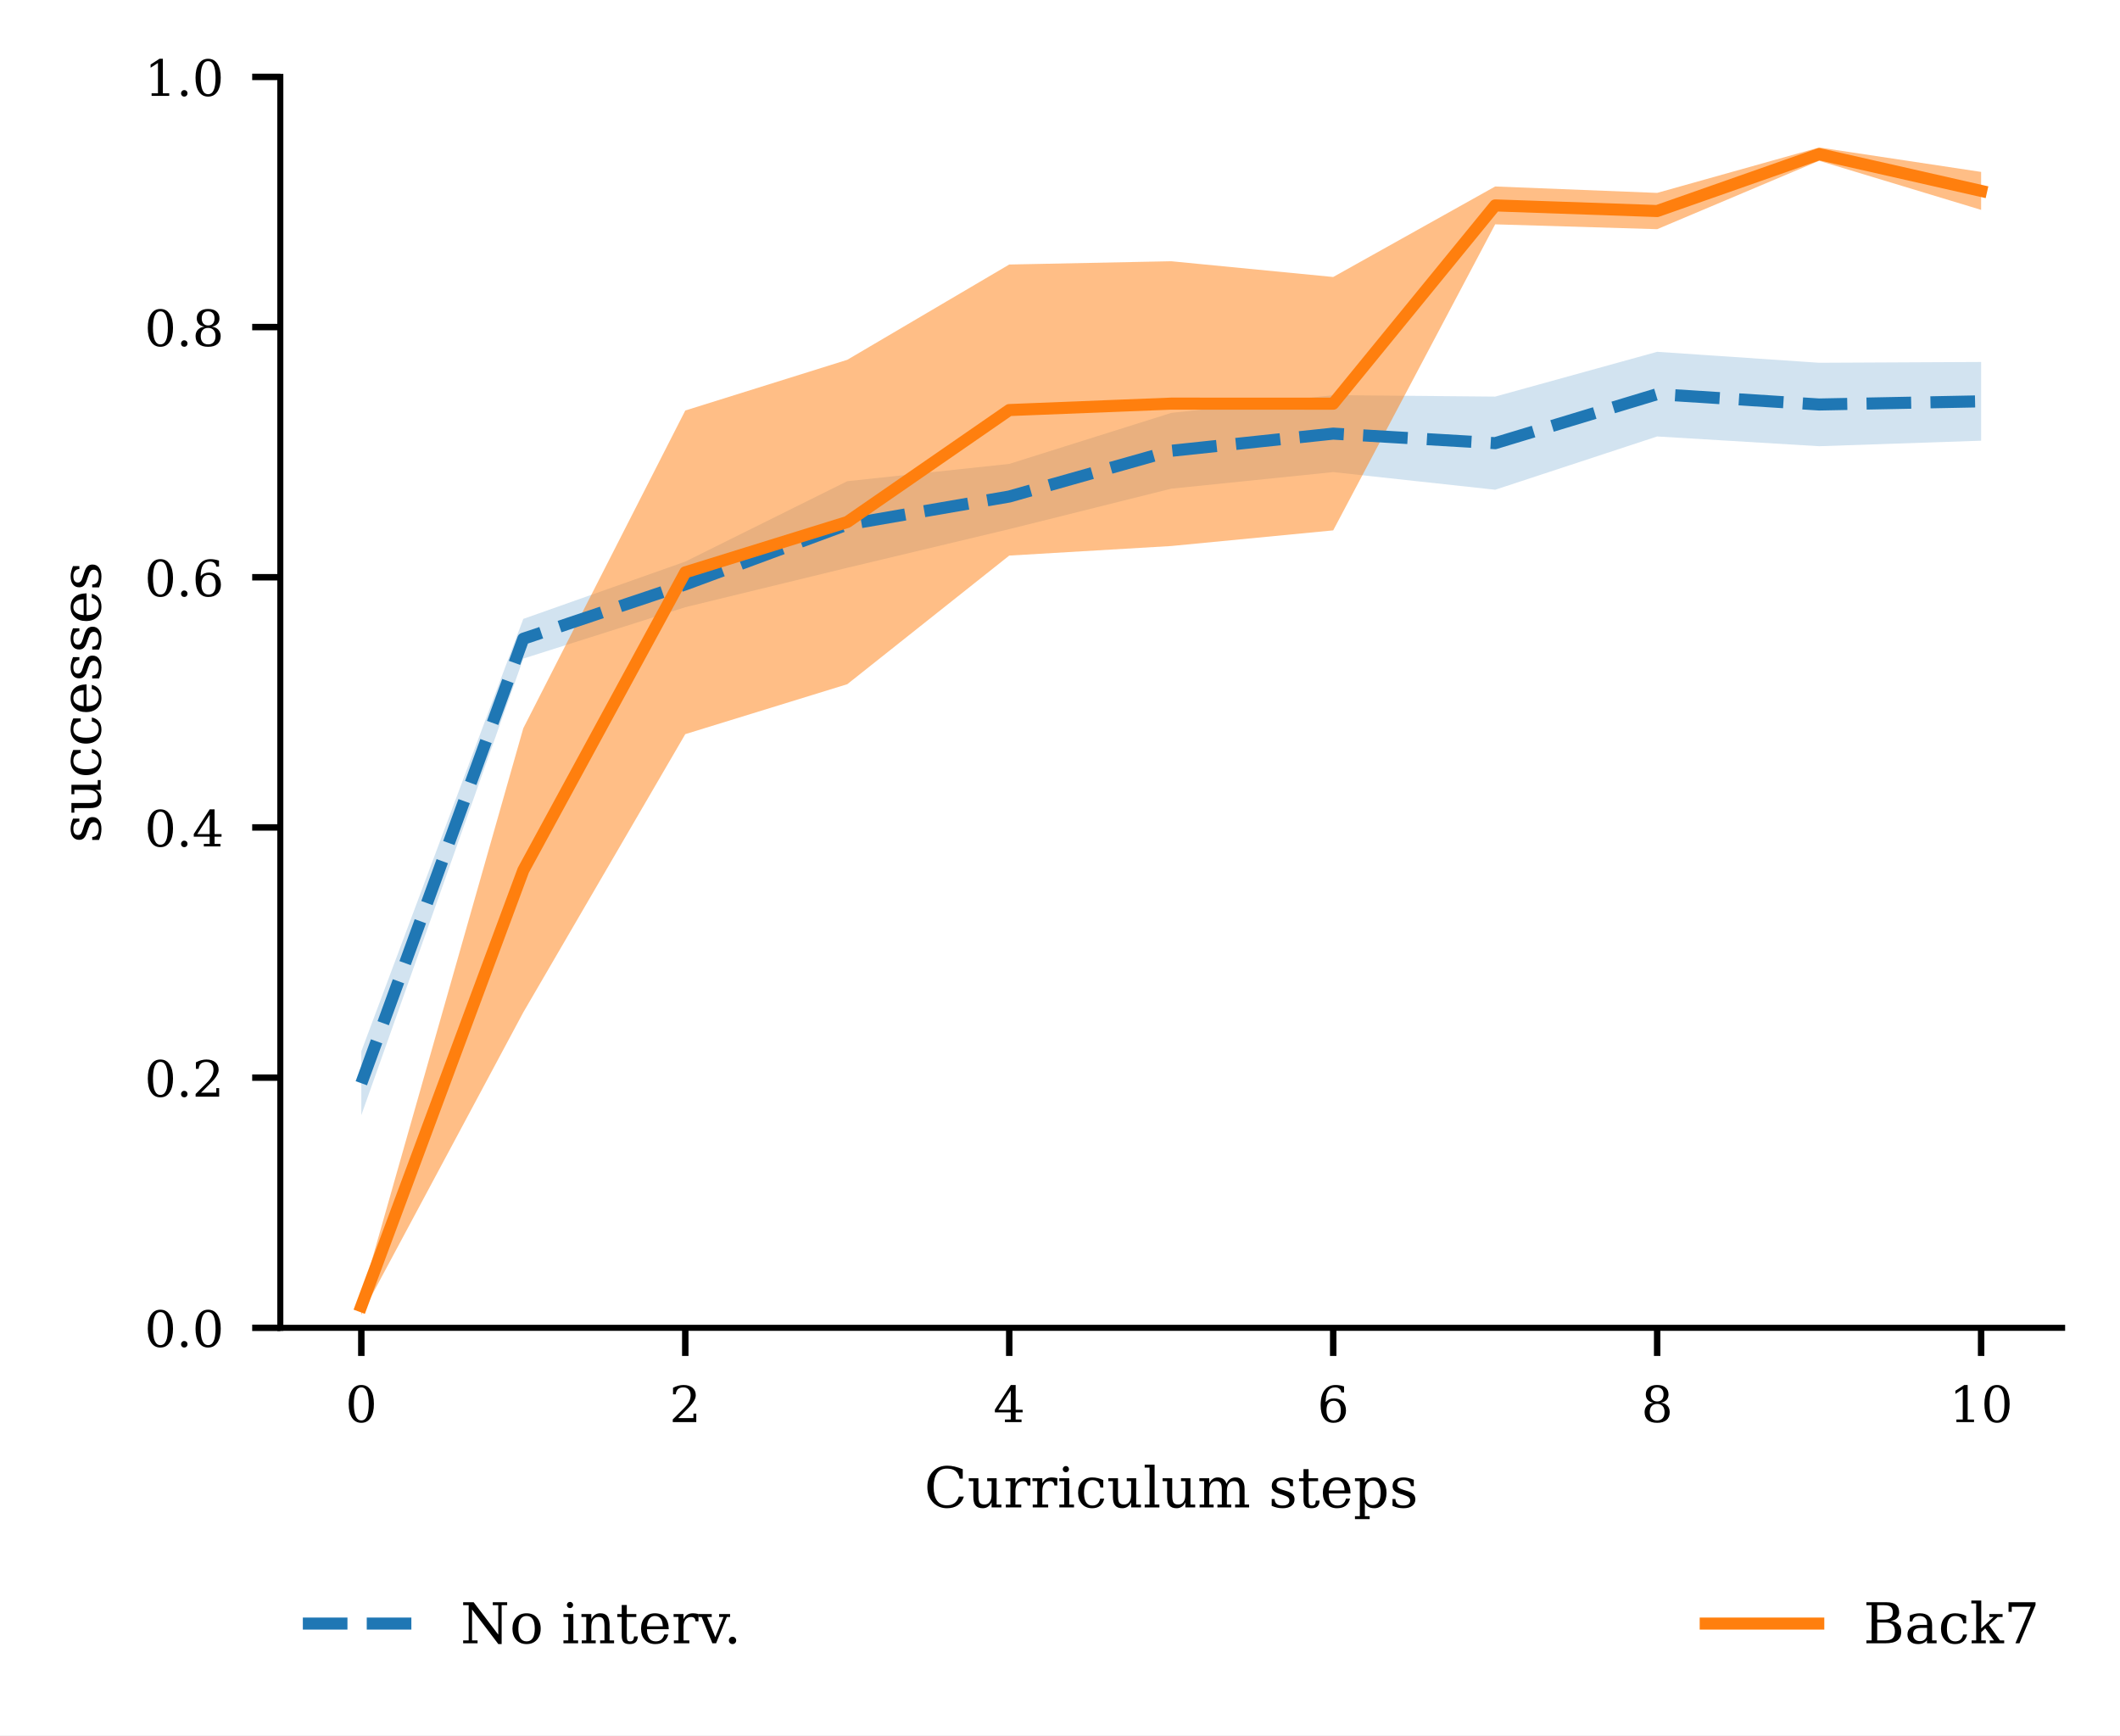
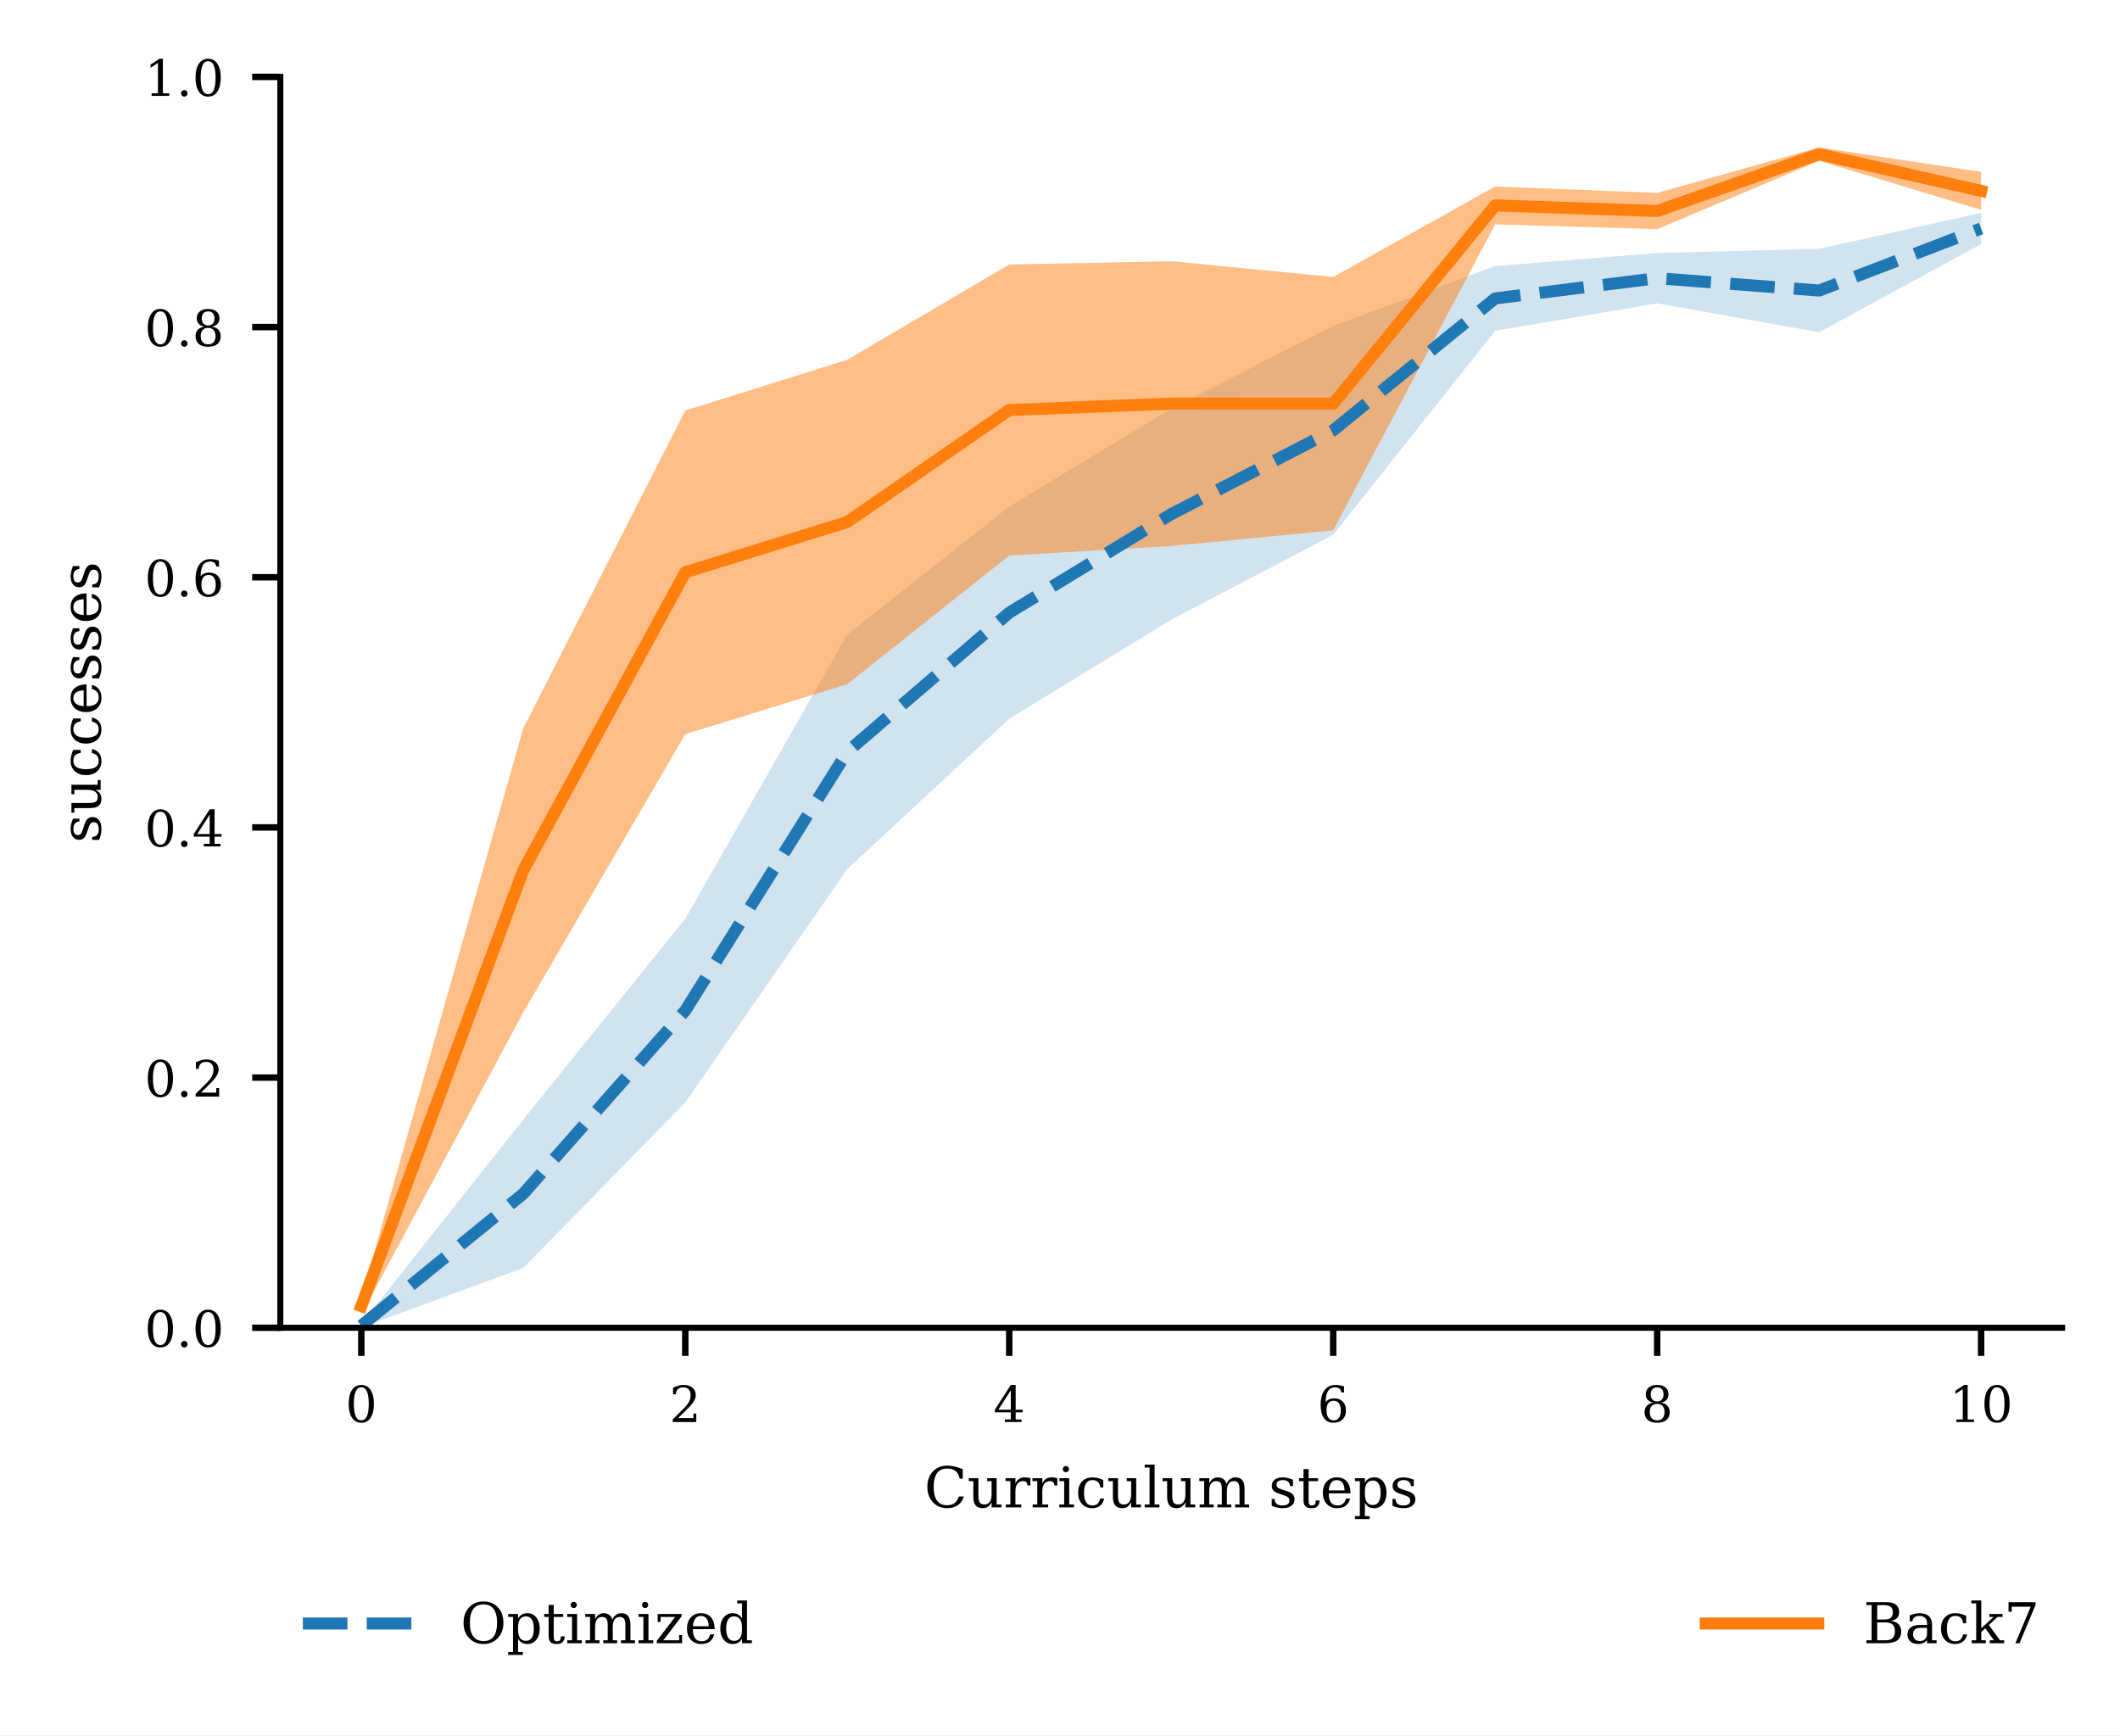
- <svg xmlns="http://www.w3.org/2000/svg" xmlns:xlink="http://www.w3.org/1999/xlink" width="263.71pt" height="215.849pt" viewBox="0 0 263.71 215.849" version="1.1">
+ <svg xmlns="http://www.w3.org/2000/svg" xmlns:xlink="http://www.w3.org/1999/xlink" width="263.71pt" height="215.841pt" viewBox="0 0 263.71 215.841" version="1.1">
  <defs>
    <style type="text/css">*{stroke-linejoin: round; stroke-linecap: butt}</style>
  </defs>
  <g id="figure_1">
    <g id="patch_1">
-       <path d="M 0 215.849  L 263.71 215.849  L 263.71 0  L 0 0  z " style="fill: #ffffff" />
+       <path d="M 0 215.841  L 263.71 215.841  L 263.71 -0  L 0 -0  z " style="fill: #ffffff" />
    </g>
    <g id="axes_1">
      <g id="patch_2">
-         <path d="M 34.87 165.156  L 256.51 165.156  L 256.51 9.564  L 34.87 9.564  z " style="fill: #ffffff" />
+         <path d="M 34.87 165.149  L 256.51 165.149  L 256.51 9.564  L 34.87 9.564  z " style="fill: #ffffff" />
      </g>
      <g id="PolyCollection_1">
-         <path d="M 44.945 130.766  L 44.945 138.704  L 65.094 81.917  L 85.243 75.527  L 105.392 70.624  L 125.541 65.816  L 145.69 60.784  L 165.839 58.721  L 185.988 60.915  L 206.137 54.288  L 226.286 55.5  L 246.435 54.814  L 246.435 45.022  L 246.435 45.022  L 226.286 45.122  L 206.137 43.758  L 185.988 49.329  L 165.839 49.149  L 145.69 51.358  L 125.541 57.7  L 105.392 59.852  L 85.243 69.852  L 65.094 76.979  L 44.945 130.766  z " clip-path="url(#p233e0c1873)" style="fill: #1f77b4; fill-opacity: 0.2" />
+         <path d="M 44.945 164.655  L 44.945 165.118  L 65.094 157.712  L 85.243 137.123  L 105.392 108.099  L 125.541 89.404  L 145.69 77.076  L 165.839 66.527  L 185.988 41.137  L 206.137 37.731  L 226.286 41.324  L 246.435 30.357  L 246.435 26.478  L 246.435 26.478  L 226.286 30.954  L 206.137 31.465  L 185.988 33.098  L 165.839 40.531  L 145.69 50.823  L 125.541 63.002  L 105.392 78.931  L 85.243 114.268  L 65.094 139.244  L 44.945 164.655  z " clip-path="url(#p1e07a6213b)" style="fill: #1f77b4; fill-opacity: 0.2" />
      </g>
      <g id="PolyCollection_2">
-         <path d="M 44.945 161.358  L 44.945 163.549  L 65.094 125.917  L 85.243 91.315  L 105.392 85.103  L 125.541 69.104  L 145.69 67.914  L 165.839 65.968  L 185.988 27.903  L 206.137 28.506  L 226.286 20.002  L 246.435 26.105  L 246.435 21.383  L 246.435 21.383  L 226.286 18.342  L 206.137 23.992  L 185.988 23.195  L 165.839 34.453  L 145.69 32.493  L 125.541 32.901  L 105.392 44.754  L 85.243 51.059  L 65.094 90.58  L 44.945 161.358  z " clip-path="url(#p233e0c1873)" style="fill: #ff7f0e; fill-opacity: 0.5" />
+         <path d="M 44.945 161.351  L 44.945 163.542  L 65.094 125.912  L 85.243 91.312  L 105.392 85.1  L 125.541 69.102  L 145.69 67.911  L 165.839 65.966  L 185.988 27.902  L 206.137 28.505  L 226.286 20.002  L 246.435 26.104  L 246.435 21.382  L 246.435 21.382  L 226.286 18.341  L 206.137 23.991  L 185.988 23.194  L 165.839 34.452  L 145.69 32.492  L 125.541 32.9  L 105.392 44.753  L 85.243 51.057  L 65.094 90.576  L 44.945 161.351  z " clip-path="url(#p1e07a6213b)" style="fill: #ff7f0e; fill-opacity: 0.5" />
      </g>
      <g id="matplotlib.axis_1">
        <g id="xtick_1">
          <g id="line2d_1">
            <defs>
-               <path id="mc4a541d803" d="M 0 0  L 0 3.5  " style="stroke: #000000; stroke-width: 0.8" />
-             </defs>
-             <g>
-               <use xlink:href="#mc4a541d803" x="44.945" y="165.156" style="stroke: #000000; stroke-width: 0.8" />
+               <path id="mcfe5bc380f" d="M 0 0  L 0 3.5  " style="stroke: #000000; stroke-width: 0.8" />
+             </defs>
+             <g>
+               <use xlink:href="#mcfe5bc380f" x="44.945" y="165.149" style="stroke: #000000; stroke-width: 0.8" />
            </g>
          </g>
          <g id="text_1">
-             <g transform="translate(42.96507 176.8841)scale(0.062222 -0.062222)">
+             <g transform="translate(42.96507 176.8772)scale(0.062222 -0.062222)">
              <defs>
                <path id="DejaVuSerif-30" d="M 2034 219  Q 2513 219 2750 744  Q 2988 1269 2988 2328  Q 2988 3391 2750 3916  Q 2513 4441 2034 4441  Q 1556 4441 1318 3916  Q 1081 3391 1081 2328  Q 1081 1269 1318 744  Q 1556 219 2034 219  z M 2034 -91  Q 1275 -91 848 546  Q 422 1184 422 2328  Q 422 3475 848 4112  Q 1275 4750 2034 4750  Q 2797 4750 3222 4112  Q 3647 3475 3647 2328  Q 3647 1184 3222 546  Q 2797 -91 2034 -91  z " transform="scale(0.015625)" />
              </defs>
              <use xlink:href="#DejaVuSerif-30" />
            </g>
          </g>
        </g>
        <g id="xtick_2">
          <g id="line2d_2">
            <g>
-               <use xlink:href="#mc4a541d803" x="85.243" y="165.156" style="stroke: #000000; stroke-width: 0.8" />
+               <use xlink:href="#mcfe5bc380f" x="85.243" y="165.149" style="stroke: #000000; stroke-width: 0.8" />
            </g>
          </g>
          <g id="text_2">
-             <g transform="translate(83.26325 176.8841)scale(0.062222 -0.062222)">
+             <g transform="translate(83.26325 176.8772)scale(0.062222 -0.062222)">
              <defs>
                <path id="DejaVuSerif-32" d="M 819 3553  L 469 3553  L 469 4384  Q 803 4563 1142 4656  Q 1481 4750 1806 4750  Q 2534 4750 2956 4397  Q 3378 4044 3378 3438  Q 3378 2753 2422 1800  Q 2347 1728 2309 1691  L 1131 513  L 3078 513  L 3078 1088  L 3444 1088  L 3444 0  L 434 0  L 434 341  L 1850 1753  Q 2319 2222 2519 2614  Q 2719 3006 2719 3438  Q 2719 3909 2473 4175  Q 2228 4441 1797 4441  Q 1350 4441 1106 4219  Q 863 3997 819 3553  z " transform="scale(0.015625)" />
              </defs>
              <use xlink:href="#DejaVuSerif-32" />
            </g>
          </g>
        </g>
        <g id="xtick_3">
          <g id="line2d_3">
            <g>
-               <use xlink:href="#mc4a541d803" x="125.541" y="165.156" style="stroke: #000000; stroke-width: 0.8" />
+               <use xlink:href="#mcfe5bc380f" x="125.541" y="165.149" style="stroke: #000000; stroke-width: 0.8" />
            </g>
          </g>
          <g id="text_3">
-             <g transform="translate(123.5614 176.8841)scale(0.062222 -0.062222)">
+             <g transform="translate(123.5614 176.8772)scale(0.062222 -0.062222)">
              <defs>
                <path id="DejaVuSerif-34" d="M 2234 1581  L 2234 4063  L 641 1581  L 2234 1581  z M 3609 0  L 1484 0  L 1484 331  L 2234 331  L 2234 1247  L 197 1247  L 197 1588  L 2241 4750  L 2859 4750  L 2859 1581  L 3750 1581  L 3750 1247  L 2859 1247  L 2859 331  L 3609 331  L 3609 0  z " transform="scale(0.015625)" />
              </defs>
              <use xlink:href="#DejaVuSerif-34" />
            </g>
          </g>
        </g>
        <g id="xtick_4">
          <g id="line2d_4">
            <g>
-               <use xlink:href="#mc4a541d803" x="165.839" y="165.156" style="stroke: #000000; stroke-width: 0.8" />
+               <use xlink:href="#mcfe5bc380f" x="165.839" y="165.149" style="stroke: #000000; stroke-width: 0.8" />
            </g>
          </g>
          <g id="text_4">
-             <g transform="translate(163.8596 176.8841)scale(0.062222 -0.062222)">
+             <g transform="translate(163.8596 176.8772)scale(0.062222 -0.062222)">
              <defs>
                <path id="DejaVuSerif-36" d="M 2094 219  Q 2534 219 2771 542  Q 3009 866 3009 1472  Q 3009 2078 2771 2401  Q 2534 2725 2094 2725  Q 1647 2725 1412 2412  Q 1178 2100 1178 1509  Q 1178 888 1415 553  Q 1653 219 2094 219  z M 1075 2569  Q 1288 2803 1556 2918  Q 1825 3034 2163 3034  Q 2859 3034 3264 2615  Q 3669 2197 3669 1472  Q 3669 763 3233 336  Q 2797 -91 2069 -91  Q 1278 -91 853 498  Q 428 1088 428 2181  Q 428 3406 931 4078  Q 1434 4750 2350 4750  Q 2597 4750 2869 4703  Q 3141 4656 3425 4563  L 3425 3794  L 3072 3794  Q 3034 4109 2831 4275  Q 2628 4441 2284 4441  Q 1678 4441 1381 3981  Q 1084 3522 1075 2569  z " transform="scale(0.015625)" />
              </defs>
              <use xlink:href="#DejaVuSerif-36" />
            </g>
          </g>
        </g>
        <g id="xtick_5">
          <g id="line2d_5">
            <g>
-               <use xlink:href="#mc4a541d803" x="206.137" y="165.156" style="stroke: #000000; stroke-width: 0.8" />
+               <use xlink:href="#mcfe5bc380f" x="206.137" y="165.149" style="stroke: #000000; stroke-width: 0.8" />
            </g>
          </g>
          <g id="text_5">
-             <g transform="translate(204.1578 176.8841)scale(0.062222 -0.062222)">
+             <g transform="translate(204.1578 176.8772)scale(0.062222 -0.062222)">
              <defs>
                <path id="DejaVuSerif-38" d="M 2981 1275  Q 2981 1775 2732 2051  Q 2484 2328 2034 2328  Q 1584 2328 1336 2051  Q 1088 1775 1088 1275  Q 1088 772 1336 495  Q 1584 219 2034 219  Q 2484 219 2732 495  Q 2981 772 2981 1275  z M 2853 3541  Q 2853 3966 2637 4203  Q 2422 4441 2034 4441  Q 1650 4441 1433 4203  Q 1216 3966 1216 3541  Q 1216 3113 1433 2875  Q 1650 2638 2034 2638  Q 2422 2638 2637 2875  Q 2853 3113 2853 3541  z M 2516 2484  Q 3047 2413 3344 2092  Q 3641 1772 3641 1275  Q 3641 619 3225 264  Q 2809 -91 2034 -91  Q 1263 -91 845 264  Q 428 619 428 1275  Q 428 1772 725 2092  Q 1022 2413 1556 2484  Q 1084 2569 832 2842  Q 581 3116 581 3541  Q 581 4103 968 4426  Q 1356 4750 2034 4750  Q 2713 4750 3100 4426  Q 3488 4103 3488 3541  Q 3488 3116 3236 2842  Q 2984 2569 2516 2484  z " transform="scale(0.015625)" />
              </defs>
              <use xlink:href="#DejaVuSerif-38" />
            </g>
          </g>
        </g>
        <g id="xtick_6">
          <g id="line2d_6">
            <g>
-               <use xlink:href="#mc4a541d803" x="246.435" y="165.156" style="stroke: #000000; stroke-width: 0.8" />
+               <use xlink:href="#mcfe5bc380f" x="246.435" y="165.149" style="stroke: #000000; stroke-width: 0.8" />
            </g>
          </g>
          <g id="text_6">
-             <g transform="translate(242.4765 176.8841)scale(0.062222 -0.062222)">
+             <g transform="translate(242.4765 176.8772)scale(0.062222 -0.062222)">
              <defs>
                <path id="DejaVuSerif-31" d="M 909 0  L 909 331  L 1722 331  L 1722 4213  L 781 3603  L 781 4013  L 1919 4750  L 2350 4750  L 2350 331  L 3163 331  L 3163 0  L 909 0  z " transform="scale(0.015625)" />
              </defs>
              <use xlink:href="#DejaVuSerif-31" />
              <use xlink:href="#DejaVuSerif-30" x="63.623" />
            </g>
          </g>
        </g>
        <g id="text_7">
-           <g transform="translate(114.9627 187.497)scale(0.07 -0.07)">
+           <g transform="translate(114.9627 187.4901)scale(0.07 -0.07)">
            <defs>
              <path id="DejaVuSerif-43" d="M 4513 1234  Q 4306 581 3820 245  Q 3334 -91 2591 -91  Q 2134 -91 1743 65  Q 1353 222 1050 525  Q 700 875 529 1320  Q 359 1766 359 2328  Q 359 3416 987 4083  Q 1616 4750 2644 4750  Q 3025 4750 3456 4650  Q 3888 4550 4384 4347  L 4384 3272  L 4031 3272  Q 3916 3859 3567 4137  Q 3219 4416 2591 4416  Q 1844 4416 1459 3886  Q 1075 3356 1075 2328  Q 1075 1303 1459 773  Q 1844 244 2591 244  Q 3113 244 3450 492  Q 3788 741 3938 1234  L 4513 1234  z " transform="scale(0.015625)" />
              <path id="DejaVuSerif-75" d="M 2266 3322  L 3341 3322  L 3341 331  L 3884 331  L 3884 0  L 2766 0  L 2766 588  Q 2606 256 2353 82  Q 2100 -91 1766 -91  Q 1213 -91 952 223  Q 691 538 691 1209  L 691 2988  L 172 2988  L 172 3322  L 1269 3322  L 1269 1388  Q 1269 781 1417 556  Q 1566 331 1947 331  Q 2347 331 2556 625  Q 2766 919 2766 1478  L 2766 2988  L 2266 2988  L 2266 3322  z " transform="scale(0.015625)" />
              <path id="DejaVuSerif-72" d="M 3059 3328  L 3059 2497  L 2728 2497  Q 2713 2744 2591 2866  Q 2469 2988 2234 2988  Q 1809 2988 1582 2694  Q 1356 2400 1356 1850  L 1356 331  L 2022 331  L 2022 0  L 263 0  L 263 331  L 781 331  L 781 2994  L 231 2994  L 231 3322  L 1356 3322  L 1356 2731  Q 1525 3078 1790 3245  Q 2056 3413 2438 3413  Q 2578 3413 2733 3391  Q 2888 3369 3059 3328  z " transform="scale(0.015625)" />
              <path id="DejaVuSerif-69" d="M 622 4353  Q 622 4497 726 4603  Q 831 4709 978 4709  Q 1122 4709 1226 4603  Q 1331 4497 1331 4353  Q 1331 4206 1228 4103  Q 1125 4000 978 4000  Q 831 4000 726 4103  Q 622 4206 622 4353  z M 1356 331  L 1900 331  L 1900 0  L 231 0  L 231 331  L 781 331  L 781 2988  L 231 2988  L 231 3322  L 1356 3322  L 1356 331  z " transform="scale(0.015625)" />
              <path id="DejaVuSerif-63" d="M 3291 997  Q 3169 466 2822 187  Q 2475 -91 1925 -91  Q 1200 -91 759 389  Q 319 869 319 1663  Q 319 2459 759 2936  Q 1200 3413 1925 3413  Q 2241 3413 2553 3339  Q 2866 3266 3181 3116  L 3181 2266  L 2847 2266  Q 2781 2703 2561 2903  Q 2341 3103 1931 3103  Q 1466 3103 1228 2742  Q 991 2381 991 1663  Q 991 944 1227 581  Q 1463 219 1931 219  Q 2303 219 2525 412  Q 2747 606 2828 997  L 3291 997  z " transform="scale(0.015625)" />
              <path id="DejaVuSerif-6c" d="M 1313 331  L 1856 331  L 1856 0  L 184 0  L 184 331  L 738 331  L 738 4531  L 184 4531  L 184 4863  L 1313 4863  L 1313 331  z " transform="scale(0.015625)" />
              <path id="DejaVuSerif-6d" d="M 3316 2675  Q 3481 3041 3739 3227  Q 3997 3413 4341 3413  Q 4863 3413 5119 3089  Q 5375 2766 5375 2113  L 5375 331  L 5894 331  L 5894 0  L 4300 0  L 4300 331  L 4800 331  L 4800 2047  Q 4800 2556 4650 2772  Q 4500 2988 4153 2988  Q 3769 2988 3567 2697  Q 3366 2406 3366 1850  L 3366 331  L 3866 331  L 3866 0  L 2291 0  L 2291 331  L 2791 331  L 2791 2069  Q 2791 2566 2641 2777  Q 2491 2988 2144 2988  Q 1759 2988 1557 2697  Q 1356 2406 1356 1850  L 1356 331  L 1856 331  L 1856 0  L 263 0  L 263 331  L 781 331  L 781 2994  L 231 2994  L 231 3322  L 1356 3322  L 1356 2731  Q 1516 3063 1762 3238  Q 2009 3413 2322 3413  Q 2709 3413 2968 3220  Q 3228 3028 3316 2675  z " transform="scale(0.015625)" />
              <path id="DejaVuSerif-20" transform="scale(0.015625)" />
              <path id="DejaVuSerif-73" d="M 359 184  L 359 959  L 691 959  Q 703 588 923 403  Q 1144 219 1575 219  Q 1963 219 2166 364  Q 2369 509 2369 788  Q 2369 1006 2220 1140  Q 2072 1275 1594 1428  L 1178 1569  Q 750 1706 558 1912  Q 366 2119 366 2438  Q 366 2894 700 3153  Q 1034 3413 1625 3413  Q 1888 3413 2178 3344  Q 2469 3275 2778 3144  L 2778 2419  L 2447 2419  Q 2434 2741 2221 2922  Q 2009 3103 1644 3103  Q 1281 3103 1095 2975  Q 909 2847 909 2591  Q 909 2381 1050 2254  Q 1191 2128 1613 1997  L 2069 1856  Q 2541 1709 2748 1489  Q 2956 1269 2956 922  Q 2956 450 2595 179  Q 2234 -91 1600 -91  Q 1278 -91 972 -22  Q 666 47 359 184  z " transform="scale(0.015625)" />
              <path id="DejaVuSerif-74" d="M 691 2988  L 184 2988  L 184 3322  L 691 3322  L 691 4353  L 1269 4353  L 1269 3322  L 2350 3322  L 2350 2988  L 1269 2988  L 1269 878  Q 1269 456 1350 337  Q 1431 219 1650 219  Q 1875 219 1978 351  Q 2081 484 2088 781  L 2522 781  Q 2497 328 2275 118  Q 2053 -91 1600 -91  Q 1103 -91 897 129  Q 691 350 691 878  L 691 2988  z " transform="scale(0.015625)" />
              <path id="DejaVuSerif-65" d="M 3469 1600  L 991 1600  L 991 1575  Q 991 903 1244 561  Q 1497 219 1991 219  Q 2369 219 2611 417  Q 2853 616 2950 1006  L 3413 1006  Q 3275 459 2904 184  Q 2534 -91 1931 -91  Q 1203 -91 761 389  Q 319 869 319 1663  Q 319 2450 753 2931  Q 1188 3413 1894 3413  Q 2647 3413 3050 2948  Q 3453 2484 3469 1600  z M 2791 1931  Q 2772 2513 2545 2808  Q 2319 3103 1894 3103  Q 1497 3103 1269 2806  Q 1041 2509 991 1931  L 2791 1931  z " transform="scale(0.015625)" />
              <path id="DejaVuSerif-70" d="M 1313 1825  L 1313 1497  Q 1313 897 1542 583  Q 1772 269 2209 269  Q 2650 269 2876 622  Q 3103 975 3103 1663  Q 3103 2353 2876 2703  Q 2650 3053 2209 3053  Q 1772 3053 1542 2737  Q 1313 2422 1313 1825  z M 738 2988  L 184 2988  L 184 3322  L 1313 3322  L 1313 2803  Q 1481 3116 1742 3264  Q 2003 3413 2388 3413  Q 3000 3413 3387 2928  Q 3775 2444 3775 1663  Q 3775 881 3387 395  Q 3000 -91 2388 -91  Q 2003 -91 1742 57  Q 1481 206 1313 519  L 1313 -997  L 1856 -997  L 1856 -1331  L 184 -1331  L 184 -997  L 738 -997  L 738 2988  z " transform="scale(0.015625)" />
            </defs>
            <use xlink:href="#DejaVuSerif-43" />
            <use xlink:href="#DejaVuSerif-75" x="76.514" />
            <use xlink:href="#DejaVuSerif-72" x="140.918" />
            <use xlink:href="#DejaVuSerif-72" x="188.721" />
            <use xlink:href="#DejaVuSerif-69" x="236.523" />
            <use xlink:href="#DejaVuSerif-63" x="268.506" />
            <use xlink:href="#DejaVuSerif-75" x="324.512" />
            <use xlink:href="#DejaVuSerif-6c" x="388.916" />
            <use xlink:href="#DejaVuSerif-75" x="420.898" />
            <use xlink:href="#DejaVuSerif-6d" x="485.303" />
            <use xlink:href="#DejaVuSerif-20" x="580.127" />
            <use xlink:href="#DejaVuSerif-73" x="611.914" />
            <use xlink:href="#DejaVuSerif-74" x="663.232" />
            <use xlink:href="#DejaVuSerif-65" x="703.418" />
            <use xlink:href="#DejaVuSerif-70" x="762.598" />
            <use xlink:href="#DejaVuSerif-73" x="826.611" />
          </g>
        </g>
      </g>
      <g id="matplotlib.axis_2">
        <g id="ytick_1">
          <g id="line2d_7">
            <defs>
-               <path id="mae79a13e3d" d="M 0 0  L -3.5 0  " style="stroke: #000000; stroke-width: 0.8" />
-             </defs>
-             <g>
-               <use xlink:href="#mae79a13e3d" x="34.87" y="165.156" style="stroke: #000000; stroke-width: 0.8" />
+               <path id="m4ecab3cba9" d="M 0 0  L -3.5 0  " style="stroke: #000000; stroke-width: 0.8" />
+             </defs>
+             <g>
+               <use xlink:href="#m4ecab3cba9" x="34.87" y="165.149" style="stroke: #000000; stroke-width: 0.8" />
            </g>
          </g>
          <g id="text_8">
-             <g transform="translate(17.97469 167.5201)scale(0.062222 -0.062222)">
+             <g transform="translate(17.97469 167.5132)scale(0.062222 -0.062222)">
              <defs>
                <path id="DejaVuSerif-2e" d="M 603 325  Q 603 500 722 622  Q 841 744 1019 744  Q 1191 744 1312 622  Q 1434 500 1434 325  Q 1434 153 1312 31  Q 1191 -91 1019 -91  Q 841 -91 722 29  Q 603 150 603 325  z " transform="scale(0.015625)" />
              </defs>
              <use xlink:href="#DejaVuSerif-30" />
              <use xlink:href="#DejaVuSerif-2e" x="63.623" />
              <use xlink:href="#DejaVuSerif-30" x="95.41" />
            </g>
          </g>
        </g>
        <g id="ytick_2">
          <g id="line2d_8">
            <g>
-               <use xlink:href="#mae79a13e3d" x="34.87" y="134.038" style="stroke: #000000; stroke-width: 0.8" />
+               <use xlink:href="#m4ecab3cba9" x="34.87" y="134.032" style="stroke: #000000; stroke-width: 0.8" />
            </g>
          </g>
          <g id="text_9">
-             <g transform="translate(17.97469 136.4017)scale(0.062222 -0.062222)">
+             <g transform="translate(17.97469 136.3961)scale(0.062222 -0.062222)">
              <use xlink:href="#DejaVuSerif-30" />
              <use xlink:href="#DejaVuSerif-2e" x="63.623" />
              <use xlink:href="#DejaVuSerif-32" x="95.41" />
            </g>
          </g>
        </g>
        <g id="ytick_3">
          <g id="line2d_9">
            <g>
-               <use xlink:href="#mae79a13e3d" x="34.87" y="102.919" style="stroke: #000000; stroke-width: 0.8" />
+               <use xlink:href="#m4ecab3cba9" x="34.87" y="102.915" style="stroke: #000000; stroke-width: 0.8" />
            </g>
          </g>
          <g id="text_10">
-             <g transform="translate(17.97469 105.2833)scale(0.062222 -0.062222)">
+             <g transform="translate(17.97469 105.2791)scale(0.062222 -0.062222)">
              <use xlink:href="#DejaVuSerif-30" />
              <use xlink:href="#DejaVuSerif-2e" x="63.623" />
              <use xlink:href="#DejaVuSerif-34" x="95.41" />
            </g>
          </g>
        </g>
        <g id="ytick_4">
          <g id="line2d_10">
            <g>
-               <use xlink:href="#mae79a13e3d" x="34.87" y="71.801" style="stroke: #000000; stroke-width: 0.8" />
+               <use xlink:href="#m4ecab3cba9" x="34.87" y="71.798" style="stroke: #000000; stroke-width: 0.8" />
            </g>
          </g>
          <g id="text_11">
-             <g transform="translate(17.97469 74.16481)scale(0.062222 -0.062222)">
+             <g transform="translate(17.97469 74.16203)scale(0.062222 -0.062222)">
              <use xlink:href="#DejaVuSerif-30" />
              <use xlink:href="#DejaVuSerif-2e" x="63.623" />
              <use xlink:href="#DejaVuSerif-36" x="95.41" />
            </g>
          </g>
        </g>
        <g id="ytick_5">
          <g id="line2d_11">
            <g>
-               <use xlink:href="#mae79a13e3d" x="34.87" y="40.682" style="stroke: #000000; stroke-width: 0.8" />
+               <use xlink:href="#m4ecab3cba9" x="34.87" y="40.681" style="stroke: #000000; stroke-width: 0.8" />
            </g>
          </g>
          <g id="text_12">
-             <g transform="translate(17.97469 43.04636)scale(0.062222 -0.062222)">
+             <g transform="translate(17.97469 43.04497)scale(0.062222 -0.062222)">
              <use xlink:href="#DejaVuSerif-30" />
              <use xlink:href="#DejaVuSerif-2e" x="63.623" />
              <use xlink:href="#DejaVuSerif-38" x="95.41" />
            </g>
          </g>
        </g>
        <g id="ytick_6">
          <g id="line2d_12">
            <g>
-               <use xlink:href="#mae79a13e3d" x="34.87" y="9.564" style="stroke: #000000; stroke-width: 0.8" />
+               <use xlink:href="#m4ecab3cba9" x="34.87" y="9.564" style="stroke: #000000; stroke-width: 0.8" />
            </g>
          </g>
          <g id="text_13">
            <g transform="translate(17.97469 11.92792)scale(0.062222 -0.062222)">
              <use xlink:href="#DejaVuSerif-31" />
              <use xlink:href="#DejaVuSerif-2e" x="63.623" />
              <use xlink:href="#DejaVuSerif-30" x="95.41" />
            </g>
          </g>
        </g>
        <g id="text_14">
-           <g transform="translate(12.51891 104.8612)rotate(-90)scale(0.07 -0.07)">
+           <g transform="translate(12.51891 104.8577)rotate(-90)scale(0.07 -0.07)">
            <use xlink:href="#DejaVuSerif-73" />
            <use xlink:href="#DejaVuSerif-75" x="51.318" />
            <use xlink:href="#DejaVuSerif-63" x="115.723" />
            <use xlink:href="#DejaVuSerif-63" x="171.729" />
            <use xlink:href="#DejaVuSerif-65" x="227.734" />
            <use xlink:href="#DejaVuSerif-73" x="286.914" />
            <use xlink:href="#DejaVuSerif-73" x="338.232" />
            <use xlink:href="#DejaVuSerif-65" x="389.551" />
            <use xlink:href="#DejaVuSerif-73" x="448.73" />
          </g>
        </g>
      </g>
      <g id="line2d_13">
-         <path d="M 44.945 134.735  L 65.094 79.448  L 85.243 72.69  L 105.392 65.238  L 125.541 61.758  L 145.69 56.071  L 165.839 53.935  L 185.988 55.122  L 206.137 49.023  L 226.286 50.311  L 246.435 49.918  " clip-path="url(#p233e0c1873)" style="fill: none; stroke-dasharray: 5.55,2.4; stroke-dashoffset: 0; stroke: #1f77b4; stroke-width: 1.5" />
+         <path d="M 44.945 164.886  L 65.094 148.478  L 85.243 125.696  L 105.392 93.515  L 125.541 76.203  L 145.69 63.949  L 165.839 53.529  L 185.988 37.118  L 206.137 34.598  L 226.286 36.139  L 246.435 28.418  " clip-path="url(#p1e07a6213b)" style="fill: none; stroke-dasharray: 5.55,2.4; stroke-dashoffset: 0; stroke: #1f77b4; stroke-width: 1.5" />
      </g>
      <g id="line2d_14">
-         <path d="M 44.945 162.453  L 65.094 108.248  L 85.243 71.187  L 105.392 64.929  L 125.541 51.003  L 145.69 50.203  L 165.839 50.211  L 185.988 25.549  L 206.137 26.249  L 226.286 19.172  L 246.435 23.744  " clip-path="url(#p233e0c1873)" style="fill: none; stroke: #ff7f0e; stroke-width: 1.5; stroke-linecap: square" />
+         <path d="M 44.945 162.447  L 65.094 108.244  L 85.243 71.185  L 105.392 64.926  L 125.541 51.001  L 145.69 50.201  L 165.839 50.209  L 185.988 25.548  L 206.137 26.248  L 226.286 19.172  L 246.435 23.743  " clip-path="url(#p1e07a6213b)" style="fill: none; stroke: #ff7f0e; stroke-width: 1.5; stroke-linecap: square" />
      </g>
      <g id="patch_3">
-         <path d="M 34.87 165.156  L 34.87 9.564  " style="fill: none; stroke: #000000; stroke-width: 0.75; stroke-linejoin: miter; stroke-linecap: square" />
+         <path d="M 34.87 165.149  L 34.87 9.564  " style="fill: none; stroke: #000000; stroke-width: 0.75; stroke-linejoin: miter; stroke-linecap: square" />
      </g>
      <g id="patch_4">
-         <path d="M 34.87 165.156  L 256.51 165.156  " style="fill: none; stroke: #000000; stroke-width: 0.75; stroke-linejoin: miter; stroke-linecap: square" />
+         <path d="M 34.87 165.149  L 256.51 165.149  " style="fill: none; stroke: #000000; stroke-width: 0.75; stroke-linejoin: miter; stroke-linecap: square" />
      </g>
      <g id="legend_1">
        <g id="line2d_15">
-           <path d="M 37.67 201.944  L 44.67 201.944  L 51.67 201.944  " style="fill: none; stroke-dasharray: 5.55,2.4; stroke-dashoffset: 0; stroke: #1f77b4; stroke-width: 1.5" />
+           <path d="M 37.67 201.935  L 44.67 201.935  L 51.67 201.935  " style="fill: none; stroke-dasharray: 5.55,2.4; stroke-dashoffset: 0; stroke: #1f77b4; stroke-width: 1.5" />
        </g>
        <g id="text_15">
-           <g transform="translate(57.26996 204.3935)scale(0.07 -0.07)">
-             <defs>
-               <path id="DejaVuSerif-4e" d="M 313 0  L 313 331  L 941 331  L 941 4331  L 313 4331  L 313 4666  L 1509 4666  L 4306 984  L 4306 4331  L 3681 4331  L 3681 4666  L 5319 4666  L 5319 4331  L 4691 4331  L 4691 -91  L 4313 -91  L 1325 3841  L 1325 331  L 1953 331  L 1953 0  L 313 0  z " transform="scale(0.015625)" />
-               <path id="DejaVuSerif-6f" d="M 1925 219  Q 2388 219 2623 584  Q 2859 950 2859 1663  Q 2859 2375 2623 2739  Q 2388 3103 1925 3103  Q 1463 3103 1227 2739  Q 991 2375 991 1663  Q 991 950 1228 584  Q 1466 219 1925 219  z M 1925 -91  Q 1200 -91 759 389  Q 319 869 319 1663  Q 319 2456 758 2934  Q 1197 3413 1925 3413  Q 2653 3413 3092 2934  Q 3531 2456 3531 1663  Q 3531 869 3092 389  Q 2653 -91 1925 -91  z " transform="scale(0.015625)" />
-               <path id="DejaVuSerif-6e" d="M 263 0  L 263 331  L 781 331  L 781 2988  L 231 2988  L 231 3322  L 1356 3322  L 1356 2731  Q 1516 3069 1770 3241  Q 2025 3413 2363 3413  Q 2913 3413 3172 3097  Q 3431 2781 3431 2113  L 3431 331  L 3944 331  L 3944 0  L 2356 0  L 2356 331  L 2853 331  L 2853 1931  Q 2853 2541 2703 2767  Q 2553 2994 2175 2994  Q 1775 2994 1565 2701  Q 1356 2409 1356 1850  L 1356 331  L 1856 331  L 1856 0  L 263 0  z " transform="scale(0.015625)" />
-               <path id="DejaVuSerif-76" d="M 1581 0  L 359 2988  L -19 2988  L -19 3322  L 1509 3322  L 1509 2988  L 978 2988  L 1913 703  L 2847 2988  L 2350 2988  L 2350 3322  L 3597 3322  L 3597 2988  L 3225 2988  L 2003 0  L 1581 0  z " transform="scale(0.015625)" />
-             </defs>
-             <use xlink:href="#DejaVuSerif-4e" />
-             <use xlink:href="#DejaVuSerif-6f" x="87.5" />
-             <use xlink:href="#DejaVuSerif-20" x="147.705" />
-             <use xlink:href="#DejaVuSerif-69" x="179.492" />
-             <use xlink:href="#DejaVuSerif-6e" x="211.475" />
-             <use xlink:href="#DejaVuSerif-74" x="275.879" />
-             <use xlink:href="#DejaVuSerif-65" x="316.064" />
-             <use xlink:href="#DejaVuSerif-72" x="375.244" />
-             <use xlink:href="#DejaVuSerif-76" x="423.047" />
-             <use xlink:href="#DejaVuSerif-2e" x="467.666" />
+           <g transform="translate(57.26996 204.3852)scale(0.07 -0.07)">
+             <defs>
+               <path id="DejaVuSerif-4f" d="M 2625 244  Q 3391 244 3781 770  Q 4172 1297 4172 2328  Q 4172 3363 3781 3889  Q 3391 4416 2625 4416  Q 1856 4416 1465 3889  Q 1075 3363 1075 2328  Q 1075 1297 1465 770  Q 1856 244 2625 244  z M 2625 -91  Q 2150 -91 1751 65  Q 1353 222 1050 525  Q 700 875 529 1319  Q 359 1763 359 2328  Q 359 2894 529 3339  Q 700 3784 1050 4134  Q 1356 4441 1750 4595  Q 2144 4750 2625 4750  Q 3641 4750 4266 4084  Q 4891 3419 4891 2328  Q 4891 1769 4719 1320  Q 4547 872 4197 525  Q 3891 219 3497 64  Q 3103 -91 2625 -91  z " transform="scale(0.015625)" />
+               <path id="DejaVuSerif-7a" d="M 256 0  L 256 269  L 2338 2988  L 691 2988  L 691 2413  L 359 2413  L 359 3322  L 3078 3322  L 3078 3053  L 997 331  L 2803 331  L 2803 934  L 3138 934  L 3138 0  L 256 0  z " transform="scale(0.015625)" />
+               <path id="DejaVuSerif-64" d="M 3359 331  L 3909 331  L 3909 0  L 2784 0  L 2784 519  Q 2616 206 2355 57  Q 2094 -91 1709 -91  Q 1097 -91 708 395  Q 319 881 319 1663  Q 319 2444 706 2928  Q 1094 3413 1709 3413  Q 2094 3413 2355 3264  Q 2616 3116 2784 2803  L 2784 4531  L 2241 4531  L 2241 4863  L 3359 4863  L 3359 331  z M 2784 1497  L 2784 1825  Q 2784 2422 2554 2737  Q 2325 3053 1888 3053  Q 1444 3053 1217 2703  Q 991 2353 991 1663  Q 991 975 1217 622  Q 1444 269 1888 269  Q 2325 269 2554 583  Q 2784 897 2784 1497  z " transform="scale(0.015625)" />
+             </defs>
+             <use xlink:href="#DejaVuSerif-4f" />
+             <use xlink:href="#DejaVuSerif-70" x="81.982" />
+             <use xlink:href="#DejaVuSerif-74" x="145.996" />
+             <use xlink:href="#DejaVuSerif-69" x="186.182" />
+             <use xlink:href="#DejaVuSerif-6d" x="218.164" />
+             <use xlink:href="#DejaVuSerif-69" x="312.988" />
+             <use xlink:href="#DejaVuSerif-7a" x="344.971" />
+             <use xlink:href="#DejaVuSerif-65" x="397.656" />
+             <use xlink:href="#DejaVuSerif-64" x="456.836" />
          </g>
        </g>
        <g id="line2d_16">
-           <path d="M 212.177 201.944  L 219.177 201.944  L 226.177 201.944  " style="fill: none; stroke: #ff7f0e; stroke-width: 1.5; stroke-linecap: square" />
+           <path d="M 212.177 201.935  L 219.177 201.935  L 226.177 201.935  " style="fill: none; stroke: #ff7f0e; stroke-width: 1.5; stroke-linecap: square" />
        </g>
        <g id="text_16">
-           <g transform="translate(231.777 204.3935)scale(0.07 -0.07)">
+           <g transform="translate(231.777 204.3852)scale(0.07 -0.07)">
            <defs>
              <path id="DejaVuSerif-42" d="M 1581 331  L 2516 331  Q 3078 331 3337 575  Q 3597 819 3597 1350  Q 3597 1878 3339 2120  Q 3081 2363 2516 2363  L 1581 2363  L 1581 331  z M 1581 2694  L 2375 2694  Q 2888 2694 3123 2891  Q 3359 3088 3359 3513  Q 3359 3941 3123 4136  Q 2888 4331 2375 4331  L 1581 4331  L 1581 2694  z M 353 0  L 353 331  L 947 331  L 947 4331  L 353 4331  L 353 4666  L 2656 4666  Q 3363 4666 3720 4377  Q 4078 4088 4078 3513  Q 4078 3097 3829 2850  Q 3581 2603 3103 2547  Q 3697 2472 4005 2167  Q 4313 1863 4313 1350  Q 4313 656 3875 328  Q 3438 0 2509 0  L 353 0  z " transform="scale(0.015625)" />
              <path id="DejaVuSerif-61" d="M 2547 1044  L 2547 1747  L 1806 1747  Q 1378 1747 1168 1562  Q 959 1378 959 997  Q 959 650 1171 447  Q 1384 244 1747 244  Q 2106 244 2326 466  Q 2547 688 2547 1044  z M 3122 2075  L 3122 331  L 3634 331  L 3634 0  L 2547 0  L 2547 359  Q 2356 128 2106 18  Q 1856 -91 1522 -91  Q 969 -91 644 203  Q 319 497 319 997  Q 319 1513 691 1797  Q 1063 2081 1741 2081  L 2547 2081  L 2547 2309  Q 2547 2688 2317 2895  Q 2088 3103 1672 3103  Q 1328 3103 1125 2947  Q 922 2791 872 2484  L 575 2484  L 575 3156  Q 875 3284 1158 3348  Q 1441 3413 1709 3413  Q 2400 3413 2761 3070  Q 3122 2728 3122 2075  z " transform="scale(0.015625)" />
              <path id="DejaVuSerif-6b" d="M 1831 0  L 219 0  L 219 331  L 738 331  L 738 4531  L 184 4531  L 184 4863  L 1313 4863  L 1313 1697  L 2713 2988  L 2234 2988  L 2234 3322  L 3738 3322  L 3738 2988  L 3169 2988  L 2181 2075  L 3444 331  L 3922 331  L 3922 0  L 2284 0  L 2284 331  L 2759 331  L 1766 1697  L 1313 1275  L 1313 331  L 1831 331  L 1831 0  z " transform="scale(0.015625)" />
              <path id="DejaVuSerif-37" d="M 3609 4347  L 1784 0  L 1319 0  L 3059 4153  L 903 4153  L 903 3578  L 538 3578  L 538 4666  L 3609 4666  L 3609 4347  z " transform="scale(0.015625)" />
            </defs>
            <use xlink:href="#DejaVuSerif-42" />
            <use xlink:href="#DejaVuSerif-61" x="73.486" />
            <use xlink:href="#DejaVuSerif-63" x="133.105" />
            <use xlink:href="#DejaVuSerif-6b" x="189.111" />
            <use xlink:href="#DejaVuSerif-37" x="249.707" />
          </g>
        </g>
      </g>
    </g>
  </g>
  <defs>
-     <clipPath id="p233e0c1873">
-       <rect x="34.87" y="9.564" width="221.64" height="155.592" />
+     <clipPath id="p1e07a6213b">
+       <rect x="34.87" y="9.564" width="221.64" height="155.585" />
    </clipPath>
  </defs>
</svg>
